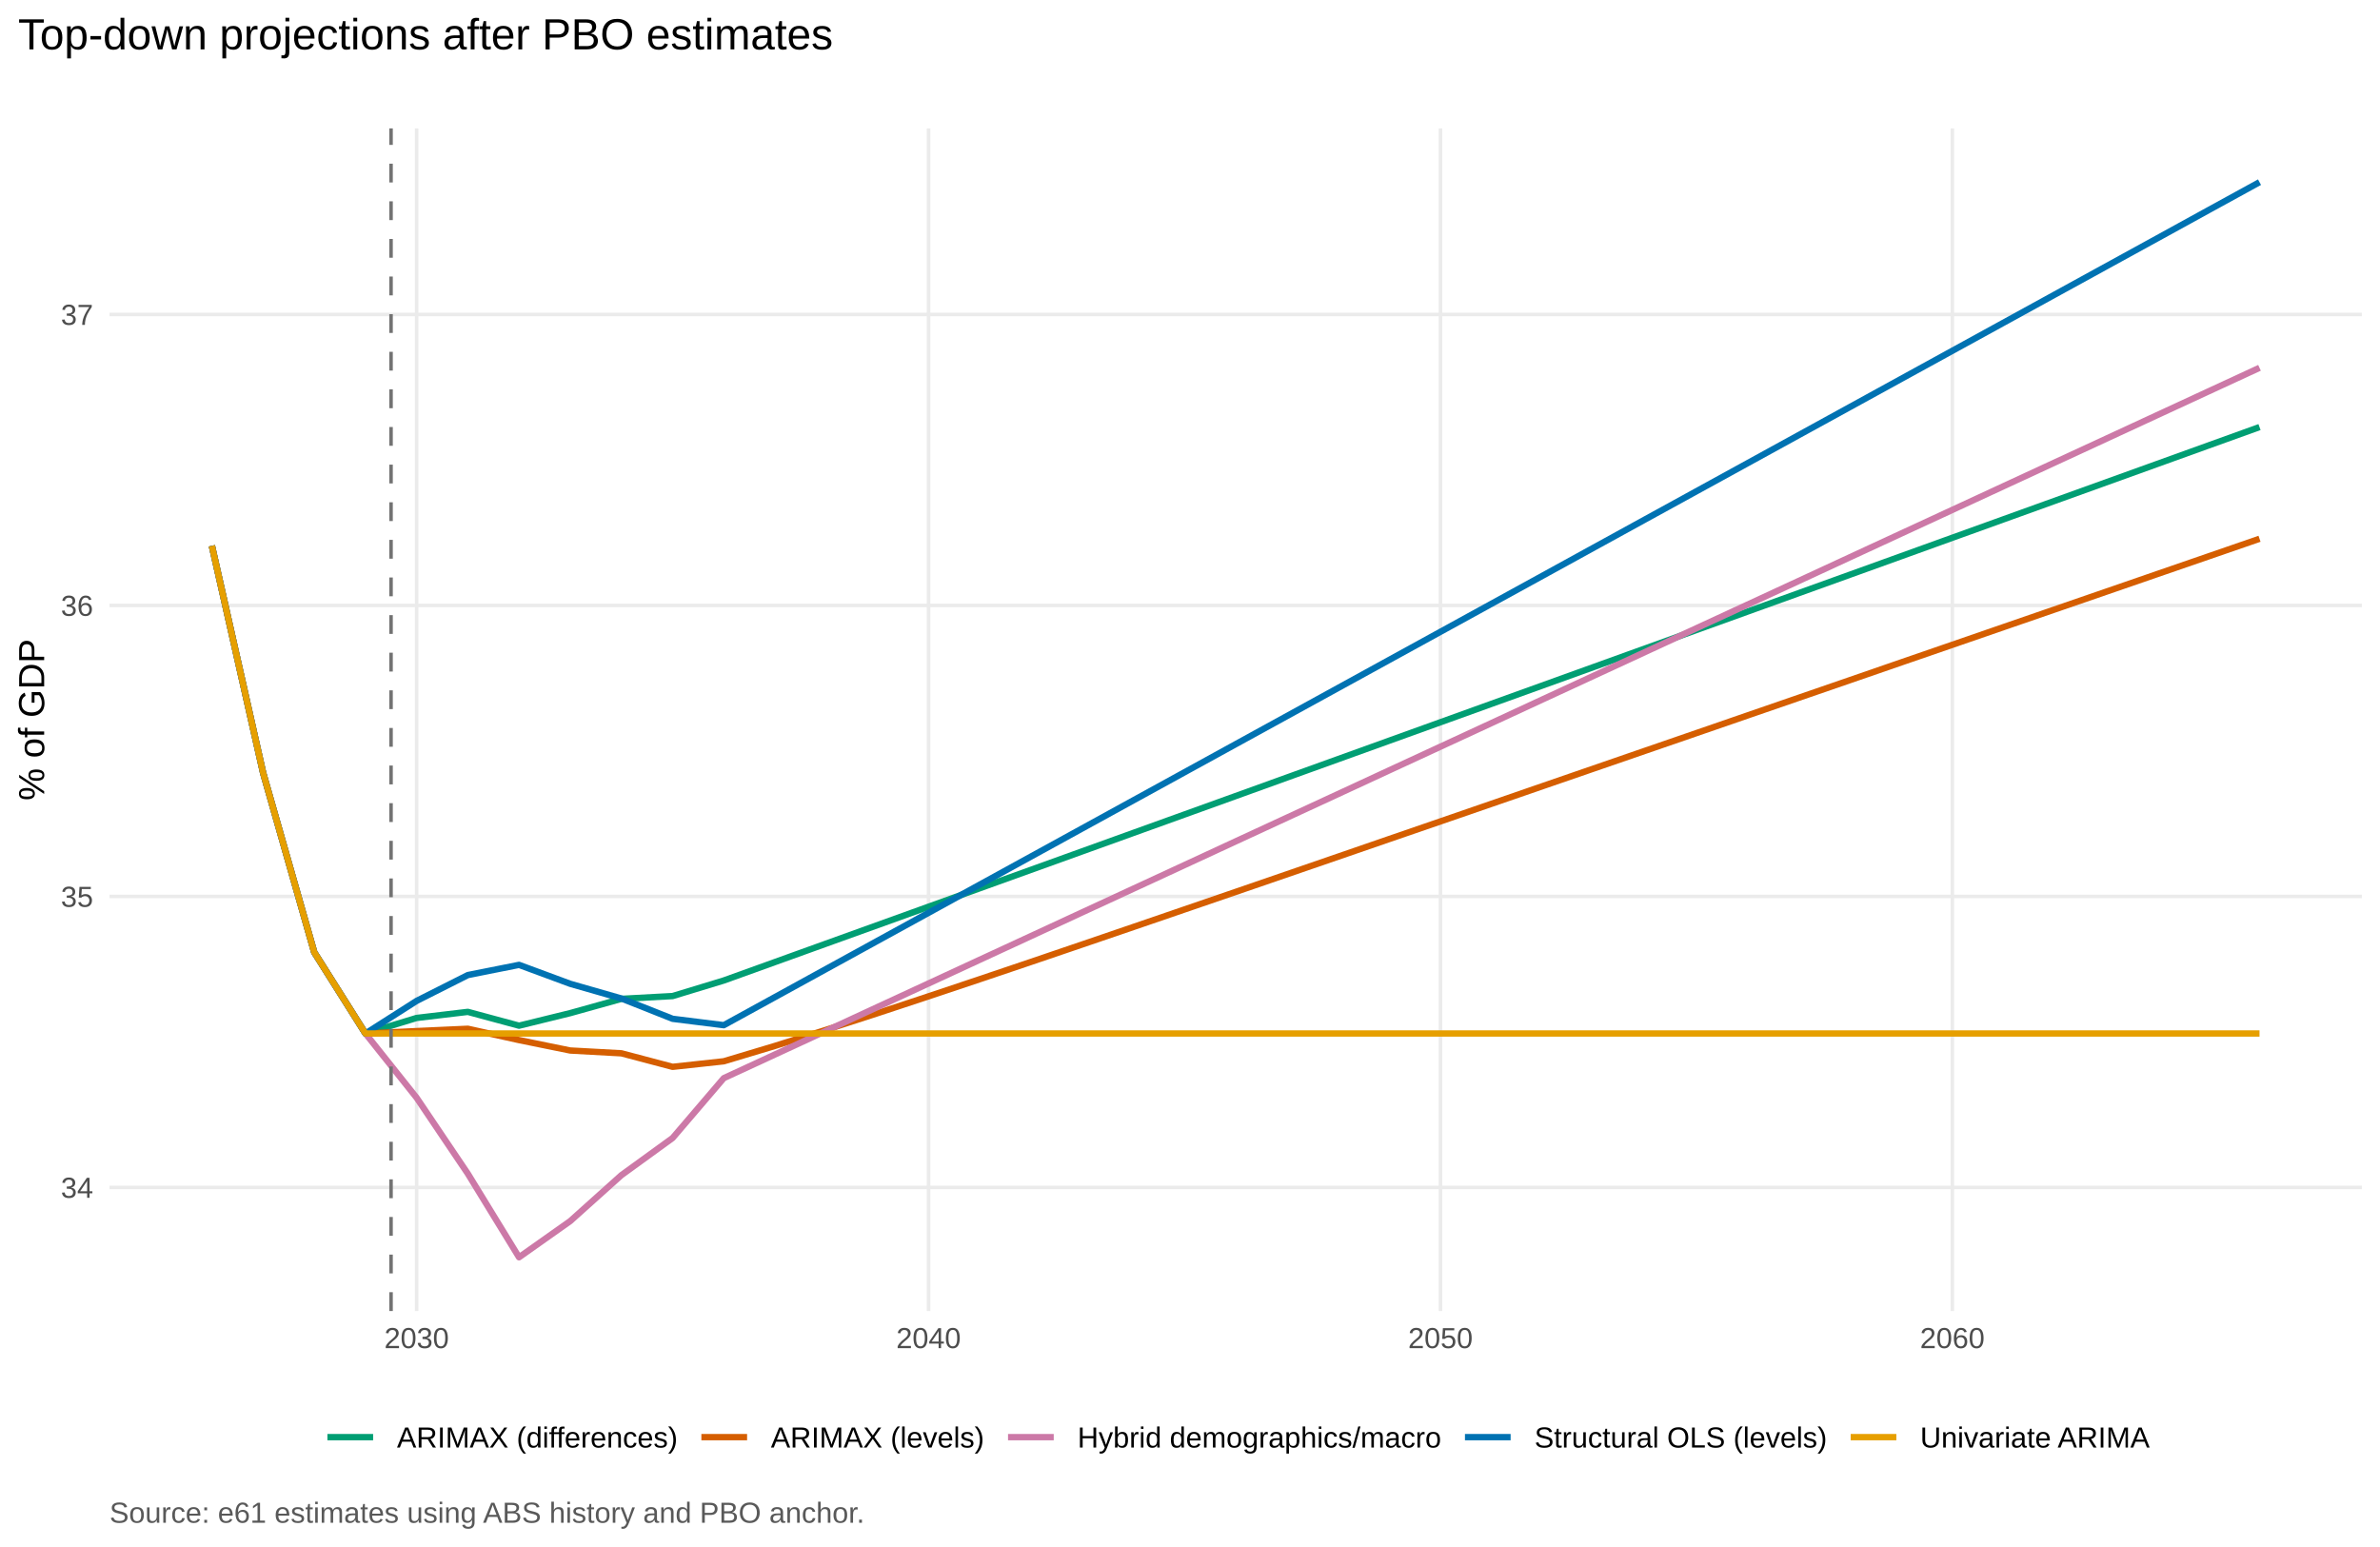
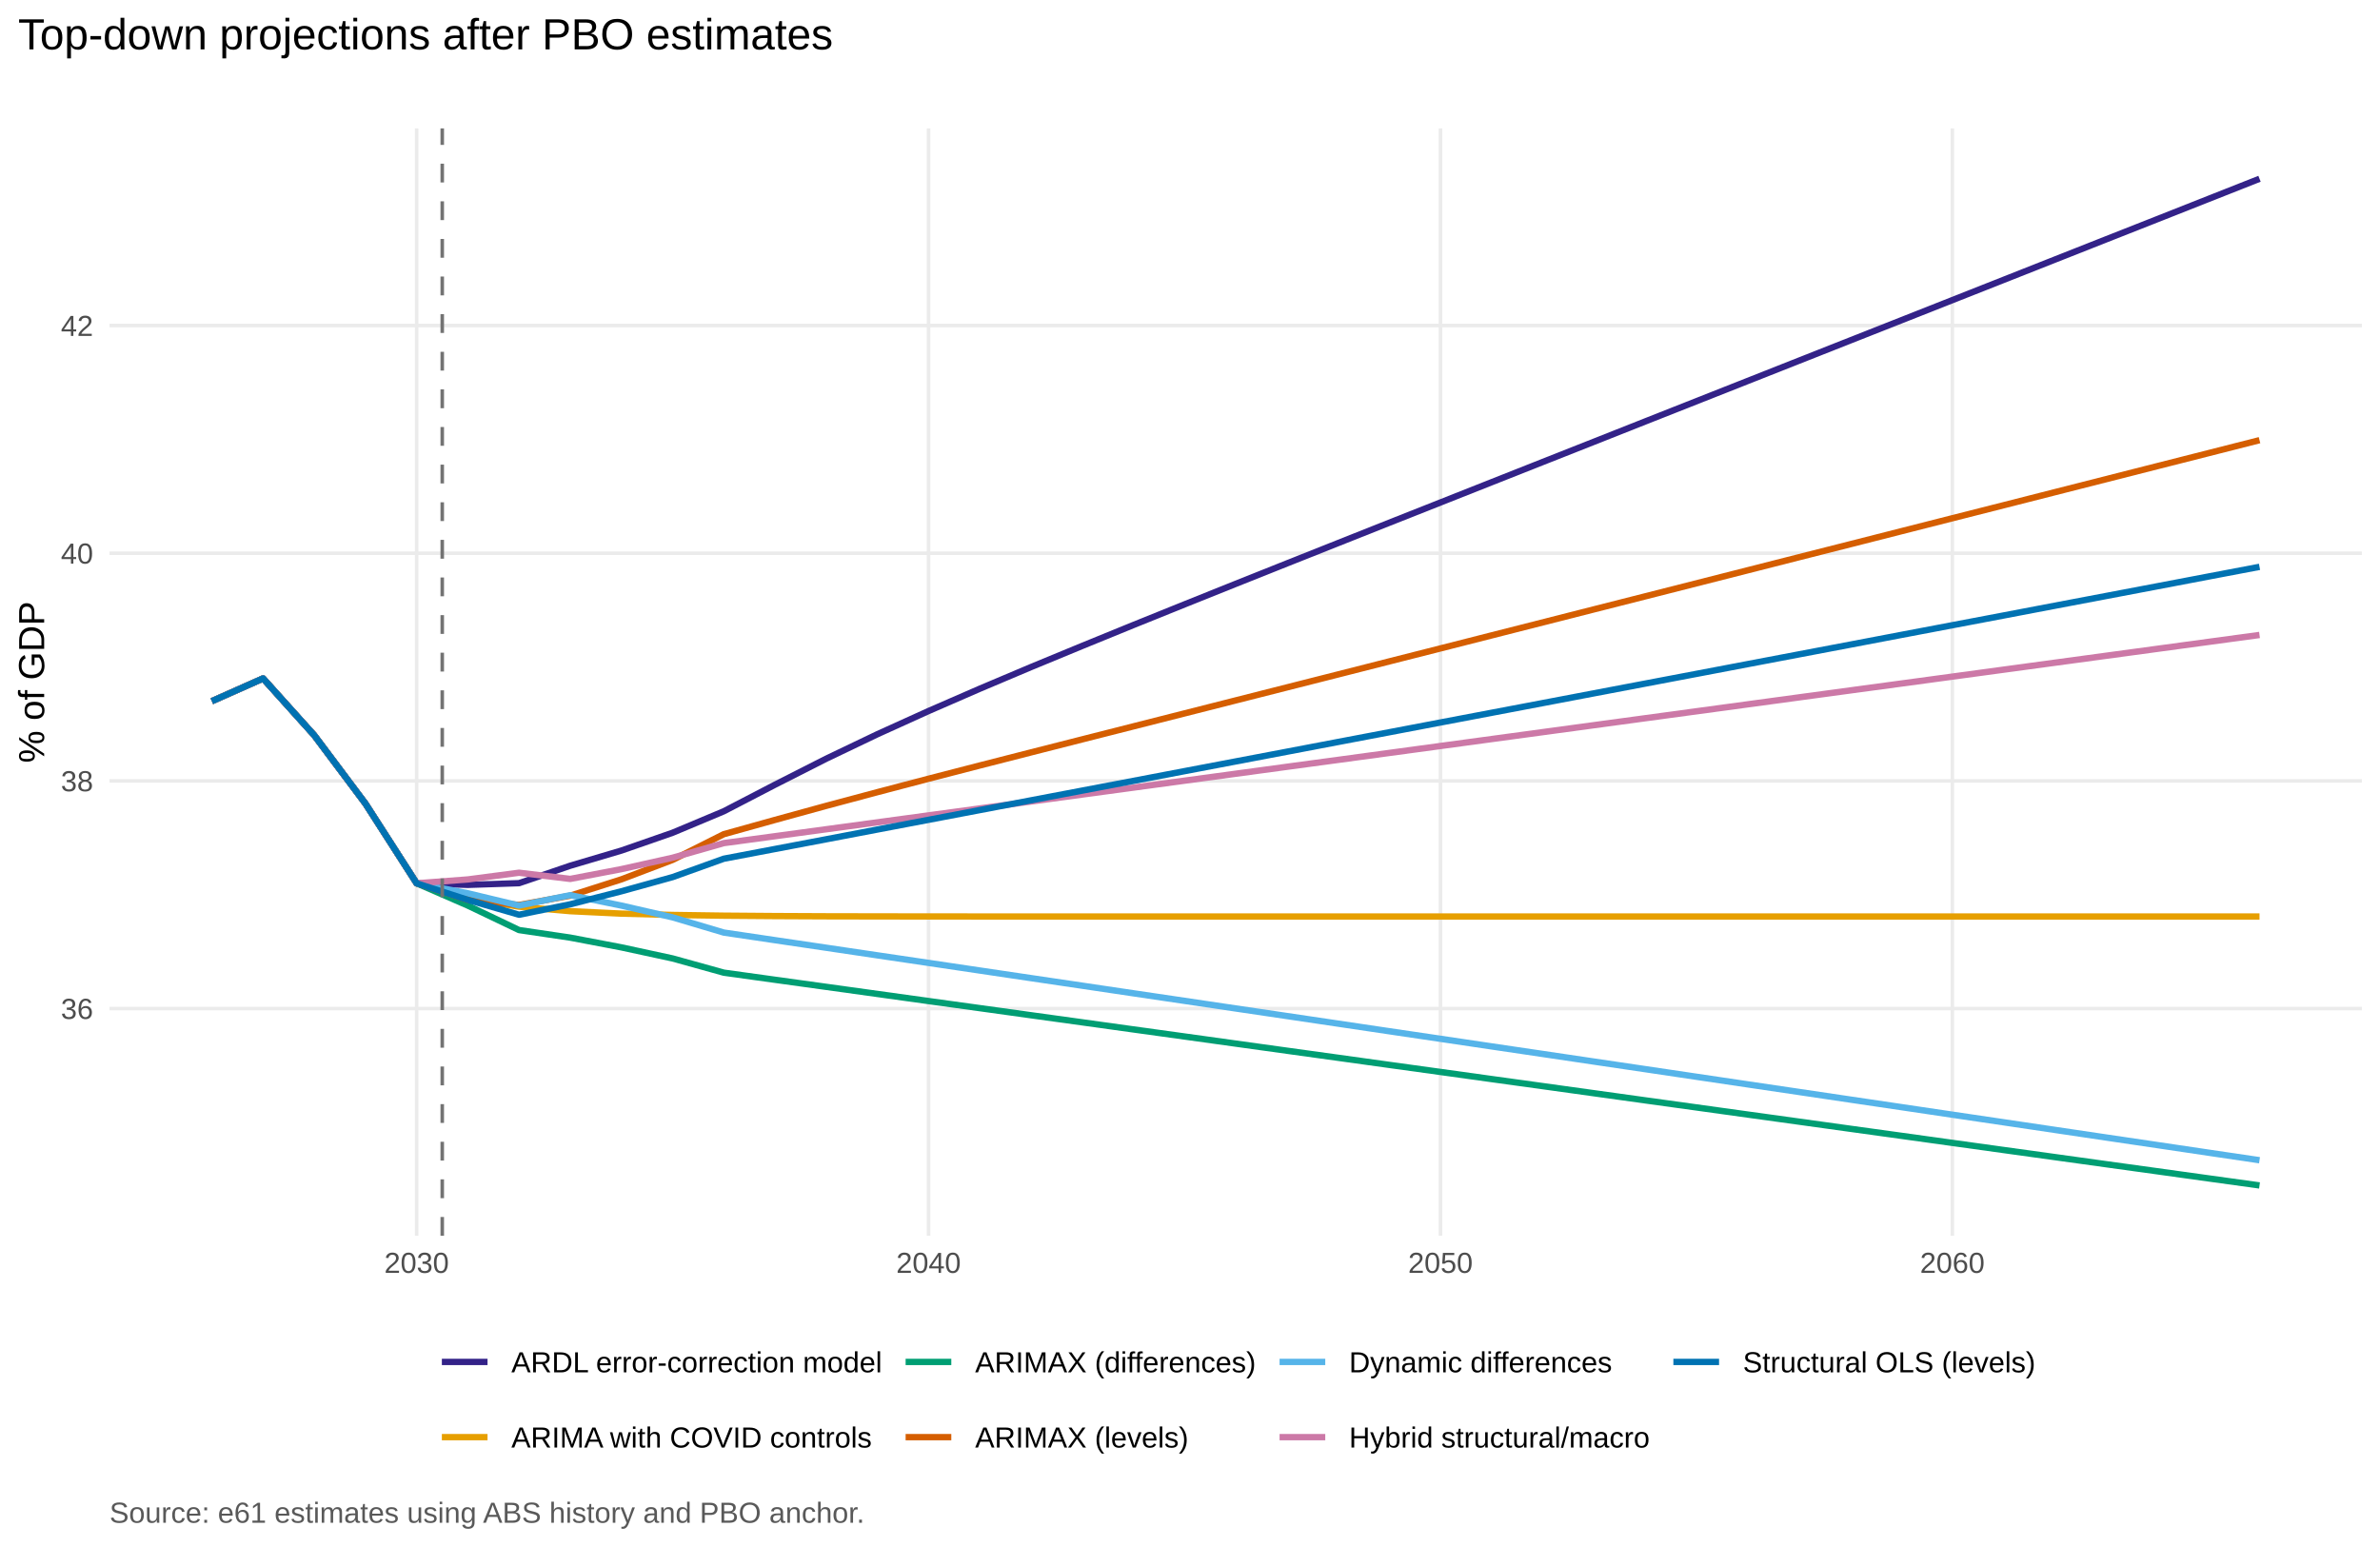
<svg xmlns="http://www.w3.org/2000/svg" width="720.00pt" height="468.00pt" viewBox="0 0 720.00 468.00">
  <g class="svglite">
    <defs>
      <style type="text/css">
    .svglite line, .svglite polyline, .svglite polygon, .svglite path, .svglite rect, .svglite circle {
      fill: none;
      stroke: #000000;
      stroke-linecap: round;
      stroke-linejoin: round;
      stroke-miterlimit: 10.00;
    }
    .svglite text {
      white-space: pre;
    }
    .svglite g.glyphgroup path {
      fill: inherit;
      stroke: none;
    }
  </style>
    </defs>
    <rect width="100%" height="100%" style="stroke: none; fill: #FFFFFF;" />
    <defs>
      <clipPath id="cpMC4wMHw3MjAuMDB8MC4wMHw0NjguMDA=">
        <rect x="0.00" y="0.00" width="720.00" height="468.00" />
      </clipPath>
    </defs>
    <g clip-path="url(#cpMC4wMHw3MjAuMDB8MC4wMHw0NjguMDA=)">
      <rect x="0.00" y="-0" width="720.00" height="468.00" style="stroke-width: 1.07; stroke: none; fill: #FFFFFF;" />
    </g>
    <defs>
-       <clipPath id="cpMzMuMTN8NzE0LjUyfDM4Ljg1fDM5Ni42MQ==">
-         <rect x="33.13" y="38.85" width="681.39" height="357.76" />
+       <clipPath id="cpMzMuMTN8NzE0LjUyfDM4Ljg1fDM3My44NQ==">
+         <rect x="33.13" y="38.85" width="681.39" height="335.00" />
      </clipPath>
    </defs>
-     <g clip-path="url(#cpMzMuMTN8NzE0LjUyfDM4Ljg1fDM5Ni42MQ==)">
-       <polyline points="33.13,359.22 714.52,359.22 " style="stroke-width: 1.07; stroke: #EBEBEB; stroke-linecap: butt;" />
-       <polyline points="33.13,271.19 714.52,271.19 " style="stroke-width: 1.07; stroke: #EBEBEB; stroke-linecap: butt;" />
-       <polyline points="33.13,183.16 714.52,183.16 " style="stroke-width: 1.07; stroke: #EBEBEB; stroke-linecap: butt;" />
-       <polyline points="33.13,95.13 714.52,95.13 " style="stroke-width: 1.07; stroke: #EBEBEB; stroke-linecap: butt;" />
-       <polyline points="126.04,396.61 126.04,38.85 " style="stroke-width: 1.07; stroke: #EBEBEB; stroke-linecap: butt;" />
-       <polyline points="280.91,396.61 280.91,38.85 " style="stroke-width: 1.07; stroke: #EBEBEB; stroke-linecap: butt;" />
-       <polyline points="435.77,396.61 435.77,38.85 " style="stroke-width: 1.07; stroke: #EBEBEB; stroke-linecap: butt;" />
-       <polyline points="590.63,396.61 590.63,38.85 " style="stroke-width: 1.07; stroke: #EBEBEB; stroke-linecap: butt;" />
-       <polyline points="64.10,165.12 79.59,233.78 95.07,288.10 110.56,312.66 126.04,307.95 141.53,306.11 157.02,310.29 172.50,306.49 187.99,302.17 203.48,301.33 218.96,296.62 234.45,291.04 249.93,285.46 265.42,279.88 280.91,274.30 296.39,268.72 311.88,263.14 327.37,257.56 342.85,251.98 358.34,246.40 373.82,240.82 389.31,235.23 404.80,229.65 420.28,224.07 435.77,218.49 451.25,212.91 466.74,207.33 482.23,201.75 497.71,196.17 513.20,190.59 528.69,185.01 544.17,179.43 559.66,173.85 575.14,168.27 590.63,162.68 606.12,157.10 621.60,151.52 637.09,145.94 652.58,140.36 668.06,134.78 683.55,129.20 " style="stroke-width: 1.92; stroke: #009E73; stroke-linecap: butt;" />
-       <polyline points="64.10,165.12 79.59,233.78 95.07,288.10 110.56,312.66 126.04,311.92 141.53,311.22 157.02,314.65 172.50,317.80 187.99,318.65 203.48,322.74 218.96,321.06 234.45,316.41 249.93,311.54 265.42,306.53 280.91,301.41 296.39,296.23 311.88,291.00 327.37,285.73 342.85,280.44 358.34,275.13 373.82,269.82 389.31,264.49 404.80,259.16 420.28,253.82 435.77,248.49 451.25,243.15 466.74,237.80 482.23,232.46 497.71,227.12 513.20,221.78 528.69,216.43 544.17,211.09 559.66,205.75 575.14,200.40 590.63,195.06 606.12,189.71 621.60,184.37 637.09,179.03 652.58,173.68 668.06,168.34 683.55,162.99 " style="stroke-width: 1.92; stroke: #D55E00; stroke-linecap: butt;" />
-       <polyline points="64.10,165.12 79.59,233.78 95.07,288.10 110.56,312.66 126.04,332.10 141.53,355.07 157.02,380.35 172.50,369.41 187.99,355.51 203.48,344.27 218.96,326.16 234.45,319.00 249.93,311.84 265.42,304.67 280.91,297.51 296.39,290.35 311.88,283.19 327.37,276.02 342.85,268.86 358.34,261.70 373.82,254.53 389.31,247.37 404.80,240.21 420.28,233.04 435.77,225.88 451.25,218.72 466.74,211.55 482.23,204.39 497.71,197.23 513.20,190.06 528.69,182.90 544.17,175.74 559.66,168.57 575.14,161.41 590.63,154.25 606.12,147.08 621.60,139.92 637.09,132.76 652.58,125.59 668.06,118.43 683.55,111.27 " style="stroke-width: 1.92; stroke: #CC79A7; stroke-linecap: butt;" />
-       <polyline points="64.10,165.12 79.59,233.78 95.07,288.10 110.56,312.66 126.04,302.79 141.53,294.98 157.02,291.89 172.50,297.62 187.99,302.06 203.48,308.21 218.96,310.14 234.45,301.64 249.93,293.14 265.42,284.64 280.91,276.14 296.39,267.63 311.88,259.13 327.37,250.63 342.85,242.13 358.34,233.63 373.82,225.13 389.31,216.63 404.80,208.13 420.28,199.63 435.77,191.13 451.25,182.63 466.74,174.13 482.23,165.62 497.71,157.12 513.20,148.62 528.69,140.12 544.17,131.62 559.66,123.12 575.14,114.62 590.63,106.12 606.12,97.62 621.60,89.12 637.09,80.62 652.58,72.12 668.06,63.61 683.55,55.11 " style="stroke-width: 1.92; stroke: #0072B2; stroke-linecap: butt;" />
-       <polyline points="64.10,165.12 79.59,233.78 95.07,288.10 110.56,312.66 126.04,312.66 141.53,312.66 157.02,312.66 172.50,312.66 187.99,312.66 203.48,312.66 218.96,312.66 234.45,312.66 249.93,312.66 265.42,312.66 280.91,312.66 296.39,312.66 311.88,312.66 327.37,312.66 342.85,312.66 358.34,312.66 373.82,312.66 389.31,312.66 404.80,312.66 420.28,312.66 435.77,312.66 451.25,312.66 466.74,312.66 482.23,312.66 497.71,312.66 513.20,312.66 528.69,312.66 544.17,312.66 559.66,312.66 575.14,312.66 590.63,312.66 606.12,312.66 621.60,312.66 637.09,312.66 652.58,312.66 668.06,312.66 683.55,312.66 " style="stroke-width: 1.92; stroke: #E69F00; stroke-linecap: butt;" />
-       <line x1="118.30" y1="396.61" x2="118.30" y2="38.85" style="stroke-width: 1.07; stroke: #737373; stroke-dasharray: 5.69,5.69; stroke-linecap: butt;" />
+     <g clip-path="url(#cpMzMuMTN8NzE0LjUyfDM4Ljg1fDM3My44NQ==)">
+       <polyline points="33.13,305.10 714.52,305.10 " style="stroke-width: 1.07; stroke: #EBEBEB; stroke-linecap: butt;" />
+       <polyline points="33.13,236.23 714.52,236.23 " style="stroke-width: 1.07; stroke: #EBEBEB; stroke-linecap: butt;" />
+       <polyline points="33.13,167.36 714.52,167.36 " style="stroke-width: 1.07; stroke: #EBEBEB; stroke-linecap: butt;" />
+       <polyline points="33.13,98.48 714.52,98.48 " style="stroke-width: 1.07; stroke: #EBEBEB; stroke-linecap: butt;" />
+       <polyline points="126.04,373.85 126.04,38.85 " style="stroke-width: 1.07; stroke: #EBEBEB; stroke-linecap: butt;" />
+       <polyline points="280.91,373.85 280.91,38.85 " style="stroke-width: 1.07; stroke: #EBEBEB; stroke-linecap: butt;" />
+       <polyline points="435.77,373.85 435.77,38.85 " style="stroke-width: 1.07; stroke: #EBEBEB; stroke-linecap: butt;" />
+       <polyline points="590.63,373.85 590.63,38.85 " style="stroke-width: 1.07; stroke: #EBEBEB; stroke-linecap: butt;" />
+       <polyline points="64.10,212.12 79.59,205.24 95.07,222.45 110.56,243.12 126.04,267.22 141.53,267.69 157.02,267.18 172.50,261.90 187.99,257.31 203.48,251.92 218.96,245.43 234.45,237.39 249.93,229.53 265.42,222.12 280.91,215.10 296.39,208.36 311.88,201.81 327.37,195.41 342.85,189.09 358.34,182.84 373.82,176.63 389.31,170.45 404.80,164.29 420.28,158.14 435.77,152.01 451.25,145.88 466.74,139.75 482.23,133.63 497.71,127.50 513.20,121.38 528.69,115.26 544.17,109.14 559.66,103.02 575.14,96.91 590.63,90.79 606.12,84.67 621.60,78.55 637.09,72.43 652.58,66.32 668.06,60.20 683.55,54.08 " style="stroke-width: 1.92; stroke: #332288; stroke-linecap: butt;" />
+       <polyline points="64.10,212.12 79.59,205.24 95.07,222.45 110.56,243.12 126.04,267.22 141.53,271.80 157.02,274.29 172.50,275.65 187.99,276.39 203.48,276.79 218.96,277.01 234.45,277.13 249.93,277.20 265.42,277.23 280.91,277.25 296.39,277.26 311.88,277.27 327.37,277.27 342.85,277.27 358.34,277.27 373.82,277.27 389.31,277.27 404.80,277.27 420.28,277.27 435.77,277.27 451.25,277.27 466.74,277.27 482.23,277.27 497.71,277.27 513.20,277.27 528.69,277.27 544.17,277.27 559.66,277.27 575.14,277.27 590.63,277.27 606.12,277.27 621.60,277.27 637.09,277.27 652.58,277.27 668.06,277.27 683.55,277.27 " style="stroke-width: 1.92; stroke: #E69F00; stroke-linecap: butt;" />
+       <polyline points="64.10,212.12 79.59,205.24 95.07,222.45 110.56,243.12 126.04,267.22 141.53,273.96 157.02,281.36 172.50,283.65 187.99,286.60 203.48,289.95 218.96,294.25 234.45,296.40 249.93,298.54 265.42,300.69 280.91,302.84 296.39,304.98 311.88,307.13 327.37,309.27 342.85,311.42 358.34,313.56 373.82,315.71 389.31,317.86 404.80,320.00 420.28,322.15 435.77,324.29 451.25,326.44 466.74,328.58 482.23,330.73 497.71,332.88 513.20,335.02 528.69,337.17 544.17,339.31 559.66,341.46 575.14,343.60 590.63,345.75 606.12,347.90 621.60,350.04 637.09,352.19 652.58,354.33 668.06,356.48 683.55,358.62 " style="stroke-width: 1.92; stroke: #009E73; stroke-linecap: butt;" />
+       <polyline points="64.10,212.12 79.59,205.24 95.07,222.45 110.56,243.12 126.04,267.22 141.53,272.24 157.02,273.77 172.50,270.96 187.99,266.02 203.48,260.13 218.96,252.36 234.45,248.04 249.93,243.79 265.42,239.65 280.91,235.58 296.39,231.58 311.88,227.62 327.37,223.68 342.85,219.75 358.34,215.82 373.82,211.89 389.31,207.96 404.80,204.03 420.28,200.09 435.77,196.16 451.25,192.22 466.74,188.28 482.23,184.34 497.71,180.41 513.20,176.47 528.69,172.53 544.17,168.59 559.66,164.66 575.14,160.72 590.63,156.78 606.12,152.85 621.60,148.91 637.09,144.97 652.58,141.03 668.06,137.10 683.55,133.16 " style="stroke-width: 1.92; stroke: #D55E00; stroke-linecap: butt;" />
+       <polyline points="64.10,212.12 79.59,205.24 95.07,222.45 110.56,243.12 126.04,267.22 141.53,270.24 157.02,273.95 172.50,270.80 187.99,273.96 203.48,277.52 218.96,282.12 234.45,284.42 249.93,286.71 265.42,289.01 280.91,291.30 296.39,293.60 311.88,295.90 327.37,298.19 342.85,300.49 358.34,302.78 373.82,305.08 389.31,307.37 404.80,309.67 420.28,311.97 435.77,314.26 451.25,316.56 466.74,318.85 482.23,321.15 497.71,323.44 513.20,325.74 528.69,328.04 544.17,330.33 559.66,332.63 575.14,334.92 590.63,337.22 606.12,339.51 621.60,341.81 637.09,344.11 652.58,346.40 668.06,348.70 683.55,350.99 " style="stroke-width: 1.92; stroke: #56B4E9; stroke-linecap: butt;" />
+       <polyline points="64.10,212.12 79.59,205.24 95.07,222.45 110.56,243.12 126.04,267.22 141.53,266.05 157.02,264.02 172.50,265.89 187.99,262.93 203.48,259.48 218.96,255.06 234.45,252.97 249.93,250.87 265.42,248.77 280.91,246.67 296.39,244.57 311.88,242.47 327.37,240.37 342.85,238.27 358.34,236.17 373.82,234.07 389.31,231.97 404.80,229.88 420.28,227.78 435.77,225.68 451.25,223.58 466.74,221.48 482.23,219.38 497.71,217.28 513.20,215.18 528.69,213.08 544.17,210.98 559.66,208.88 575.14,206.79 590.63,204.69 606.12,202.59 621.60,200.49 637.09,198.39 652.58,196.29 668.06,194.19 683.55,192.09 " style="stroke-width: 1.92; stroke: #CC79A7; stroke-linecap: butt;" />
+       <polyline points="64.10,212.12 79.59,205.24 95.07,222.45 110.56,243.12 126.04,267.22 141.53,272.23 157.02,276.73 172.50,273.57 187.99,269.63 203.48,265.34 218.96,259.78 234.45,256.84 249.93,253.90 265.42,250.95 280.91,248.01 296.39,245.07 311.88,242.12 327.37,239.18 342.85,236.24 358.34,233.29 373.82,230.35 389.31,227.41 404.80,224.46 420.28,221.52 435.77,218.57 451.25,215.63 466.74,212.69 482.23,209.74 497.71,206.80 513.20,203.86 528.69,200.91 544.17,197.97 559.66,195.03 575.14,192.08 590.63,189.14 606.12,186.20 621.60,183.25 637.09,180.31 652.58,177.37 668.06,174.42 683.55,171.48 " style="stroke-width: 1.92; stroke: #0072B2; stroke-linecap: butt;" />
+       <line x1="133.79" y1="373.85" x2="133.79" y2="38.85" style="stroke-width: 1.07; stroke: #737373; stroke-dasharray: 5.69,5.69; stroke-linecap: butt;" />
    </g>
    <g clip-path="url(#cpMC4wMHw3MjAuMDB8MC4wMHw0NjguMDA=)">
-       <text x="28.20" y="362.37" text-anchor="end" style="font-size: 8.80px;fill: #4D4D4D; font-family: &quot;Arial&quot;;" textLength="9.78px" lengthAdjust="spacingAndGlyphs">34</text>
-       <text x="28.20" y="274.34" text-anchor="end" style="font-size: 8.80px;fill: #4D4D4D; font-family: &quot;Arial&quot;;" textLength="9.78px" lengthAdjust="spacingAndGlyphs">35</text>
-       <text x="28.20" y="186.31" text-anchor="end" style="font-size: 8.80px;fill: #4D4D4D; font-family: &quot;Arial&quot;;" textLength="9.78px" lengthAdjust="spacingAndGlyphs">36</text>
-       <text x="28.20" y="98.28" text-anchor="end" style="font-size: 8.80px;fill: #4D4D4D; font-family: &quot;Arial&quot;;" textLength="9.78px" lengthAdjust="spacingAndGlyphs">37</text>
-       <text x="126.04" y="407.84" text-anchor="middle" style="font-size: 8.80px;fill: #4D4D4D; font-family: &quot;Arial&quot;;" textLength="19.56px" lengthAdjust="spacingAndGlyphs">2030</text>
-       <text x="280.91" y="407.84" text-anchor="middle" style="font-size: 8.80px;fill: #4D4D4D; font-family: &quot;Arial&quot;;" textLength="19.56px" lengthAdjust="spacingAndGlyphs">2040</text>
-       <text x="435.77" y="407.84" text-anchor="middle" style="font-size: 8.80px;fill: #4D4D4D; font-family: &quot;Arial&quot;;" textLength="19.56px" lengthAdjust="spacingAndGlyphs">2050</text>
-       <text x="590.63" y="407.84" text-anchor="middle" style="font-size: 8.80px;fill: #4D4D4D; font-family: &quot;Arial&quot;;" textLength="19.56px" lengthAdjust="spacingAndGlyphs">2060</text>
-       <text transform="translate(13.36,217.73) rotate(-90)" text-anchor="middle" style="font-size: 11.00px; font-family: &quot;Arial&quot;;" textLength="48.94px" lengthAdjust="spacingAndGlyphs">% of GDP</text>
-       <line x1="99.05" y1="434.77" x2="112.88" y2="434.77" style="stroke-width: 1.92; stroke: #009E73; stroke-linecap: butt;" />
-       <line x1="212.18" y1="434.77" x2="226.01" y2="434.77" style="stroke-width: 1.92; stroke: #D55E00; stroke-linecap: butt;" />
-       <line x1="304.95" y1="434.77" x2="318.78" y2="434.77" style="stroke-width: 1.92; stroke: #CC79A7; stroke-linecap: butt;" />
-       <line x1="443.18" y1="434.77" x2="457.00" y2="434.77" style="stroke-width: 1.92; stroke: #0072B2; stroke-linecap: butt;" />
-       <line x1="559.87" y1="434.77" x2="573.69" y2="434.77" style="stroke-width: 1.92; stroke: #E69F00; stroke-linecap: butt;" />
-       <text x="120.09" y="437.92" style="font-size: 8.80px; font-family: &quot;Arial&quot;;" textLength="84.89px" lengthAdjust="spacingAndGlyphs">ARIMAX (differences)</text>
-       <text x="233.21" y="437.92" style="font-size: 8.80px; font-family: &quot;Arial&quot;;" textLength="64.53px" lengthAdjust="spacingAndGlyphs">ARIMAX (levels)</text>
-       <text x="325.98" y="437.92" style="font-size: 8.80px; font-family: &quot;Arial&quot;;" textLength="109.98px" lengthAdjust="spacingAndGlyphs">Hybrid demographics/macro</text>
-       <text x="464.21" y="437.92" style="font-size: 8.80px; font-family: &quot;Arial&quot;;" textLength="88.45px" lengthAdjust="spacingAndGlyphs">Structural OLS (levels)</text>
-       <text x="580.90" y="437.92" style="font-size: 8.80px; font-family: &quot;Arial&quot;;" textLength="69.42px" lengthAdjust="spacingAndGlyphs">Univariate ARIMA</text>
+       <text x="28.20" y="308.25" text-anchor="end" style="font-size: 8.80px;fill: #4D4D4D; font-family: &quot;Arial&quot;;" textLength="9.78px" lengthAdjust="spacingAndGlyphs">36</text>
+       <text x="28.20" y="239.38" text-anchor="end" style="font-size: 8.80px;fill: #4D4D4D; font-family: &quot;Arial&quot;;" textLength="9.78px" lengthAdjust="spacingAndGlyphs">38</text>
+       <text x="28.20" y="170.51" text-anchor="end" style="font-size: 8.80px;fill: #4D4D4D; font-family: &quot;Arial&quot;;" textLength="9.78px" lengthAdjust="spacingAndGlyphs">40</text>
+       <text x="28.20" y="101.63" text-anchor="end" style="font-size: 8.80px;fill: #4D4D4D; font-family: &quot;Arial&quot;;" textLength="9.78px" lengthAdjust="spacingAndGlyphs">42</text>
+       <text x="126.04" y="385.08" text-anchor="middle" style="font-size: 8.80px;fill: #4D4D4D; font-family: &quot;Arial&quot;;" textLength="19.56px" lengthAdjust="spacingAndGlyphs">2030</text>
+       <text x="280.91" y="385.08" text-anchor="middle" style="font-size: 8.80px;fill: #4D4D4D; font-family: &quot;Arial&quot;;" textLength="19.56px" lengthAdjust="spacingAndGlyphs">2040</text>
+       <text x="435.77" y="385.08" text-anchor="middle" style="font-size: 8.80px;fill: #4D4D4D; font-family: &quot;Arial&quot;;" textLength="19.56px" lengthAdjust="spacingAndGlyphs">2050</text>
+       <text x="590.63" y="385.08" text-anchor="middle" style="font-size: 8.80px;fill: #4D4D4D; font-family: &quot;Arial&quot;;" textLength="19.56px" lengthAdjust="spacingAndGlyphs">2060</text>
+       <text transform="translate(13.36,206.35) rotate(-90)" text-anchor="middle" style="font-size: 11.00px; font-family: &quot;Arial&quot;;" textLength="48.94px" lengthAdjust="spacingAndGlyphs">% of GDP</text>
+       <line x1="133.67" y1="412.01" x2="147.49" y2="412.01" style="stroke-width: 1.92; stroke: #332288; stroke-linecap: butt;" />
+       <line x1="133.67" y1="434.77" x2="147.49" y2="434.77" style="stroke-width: 1.92; stroke: #E69F00; stroke-linecap: butt;" />
+       <line x1="273.97" y1="412.01" x2="287.79" y2="412.01" style="stroke-width: 1.92; stroke: #009E73; stroke-linecap: butt;" />
+       <line x1="273.97" y1="434.77" x2="287.79" y2="434.77" style="stroke-width: 1.92; stroke: #D55E00; stroke-linecap: butt;" />
+       <line x1="387.10" y1="412.01" x2="400.92" y2="412.01" style="stroke-width: 1.92; stroke: #56B4E9; stroke-linecap: butt;" />
+       <line x1="387.10" y1="434.77" x2="400.92" y2="434.77" style="stroke-width: 1.92; stroke: #CC79A7; stroke-linecap: butt;" />
+       <line x1="506.23" y1="412.01" x2="520.05" y2="412.01" style="stroke-width: 1.92; stroke: #0072B2; stroke-linecap: butt;" />
+       <text x="154.70" y="415.16" style="font-size: 8.80px; font-family: &quot;Arial&quot;;" textLength="112.06px" lengthAdjust="spacingAndGlyphs">ARDL error-correction model</text>
+       <text x="154.70" y="437.92" style="font-size: 8.80px; font-family: &quot;Arial&quot;;" textLength="109.02px" lengthAdjust="spacingAndGlyphs">ARIMA with COVID controls</text>
+       <text x="295.00" y="415.16" style="font-size: 8.80px; font-family: &quot;Arial&quot;;" textLength="84.89px" lengthAdjust="spacingAndGlyphs">ARIMAX (differences)</text>
+       <text x="295.00" y="437.92" style="font-size: 8.80px; font-family: &quot;Arial&quot;;" textLength="64.53px" lengthAdjust="spacingAndGlyphs">ARIMAX (levels)</text>
+       <text x="408.13" y="415.16" style="font-size: 8.80px; font-family: &quot;Arial&quot;;" textLength="79.53px" lengthAdjust="spacingAndGlyphs">Dynamic differences</text>
+       <text x="408.13" y="437.92" style="font-size: 8.80px; font-family: &quot;Arial&quot;;" textLength="90.89px" lengthAdjust="spacingAndGlyphs">Hybrid structural/macro</text>
+       <text x="527.26" y="415.16" style="font-size: 8.80px; font-family: &quot;Arial&quot;;" textLength="88.45px" lengthAdjust="spacingAndGlyphs">Structural OLS (levels)</text>
      <text x="5.48" y="14.93" style="font-size: 13.20px; font-family: &quot;Arial&quot;;" textLength="246.14px" lengthAdjust="spacingAndGlyphs">Top-down projections after PBO estimates</text>
      <text x="33.13" y="460.67" style="font-size: 8.80px;fill: #595959; font-family: &quot;Arial&quot;;" textLength="228.31px" lengthAdjust="spacingAndGlyphs">Source: e61 estimates using ABS history and PBO anchor.</text>
    </g>
  </g>
</svg>
